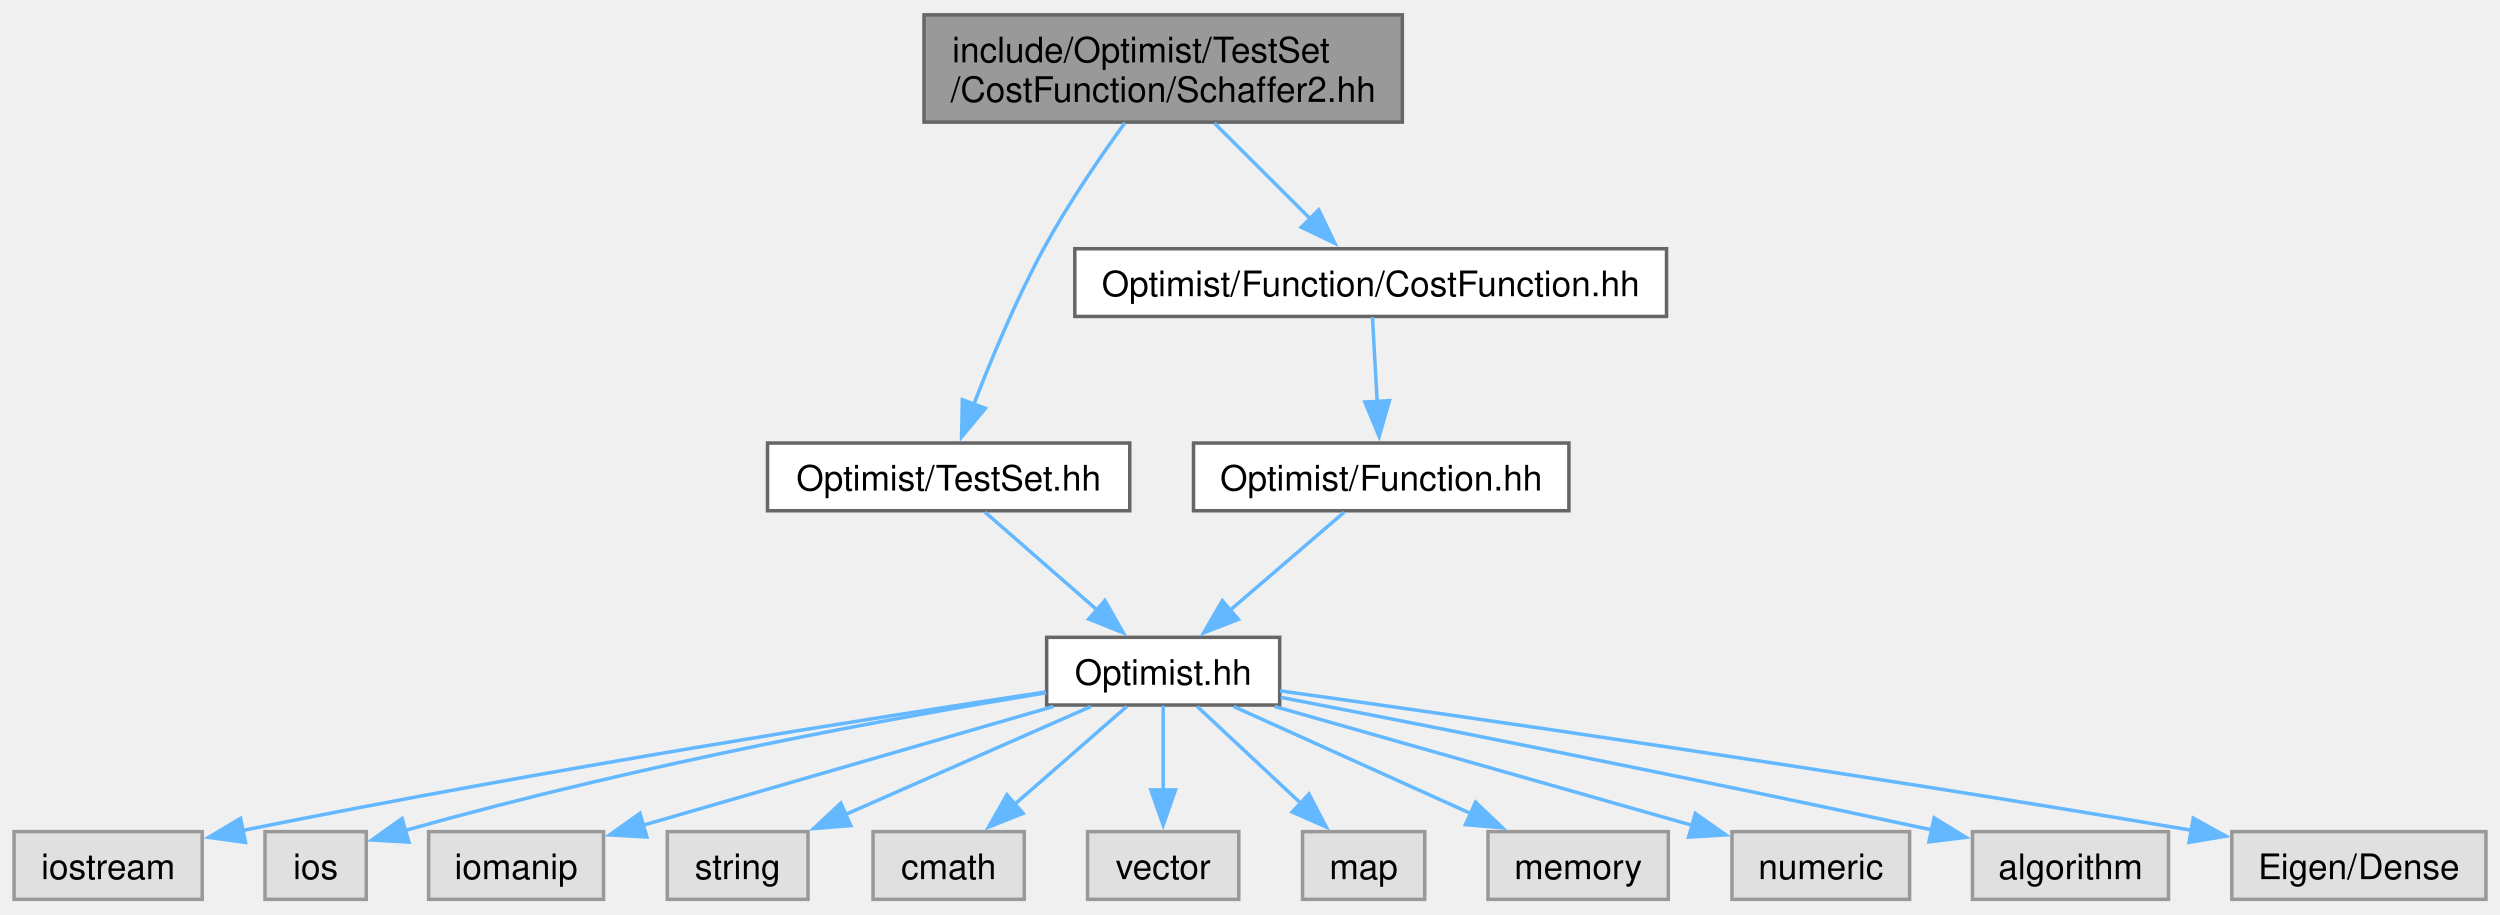
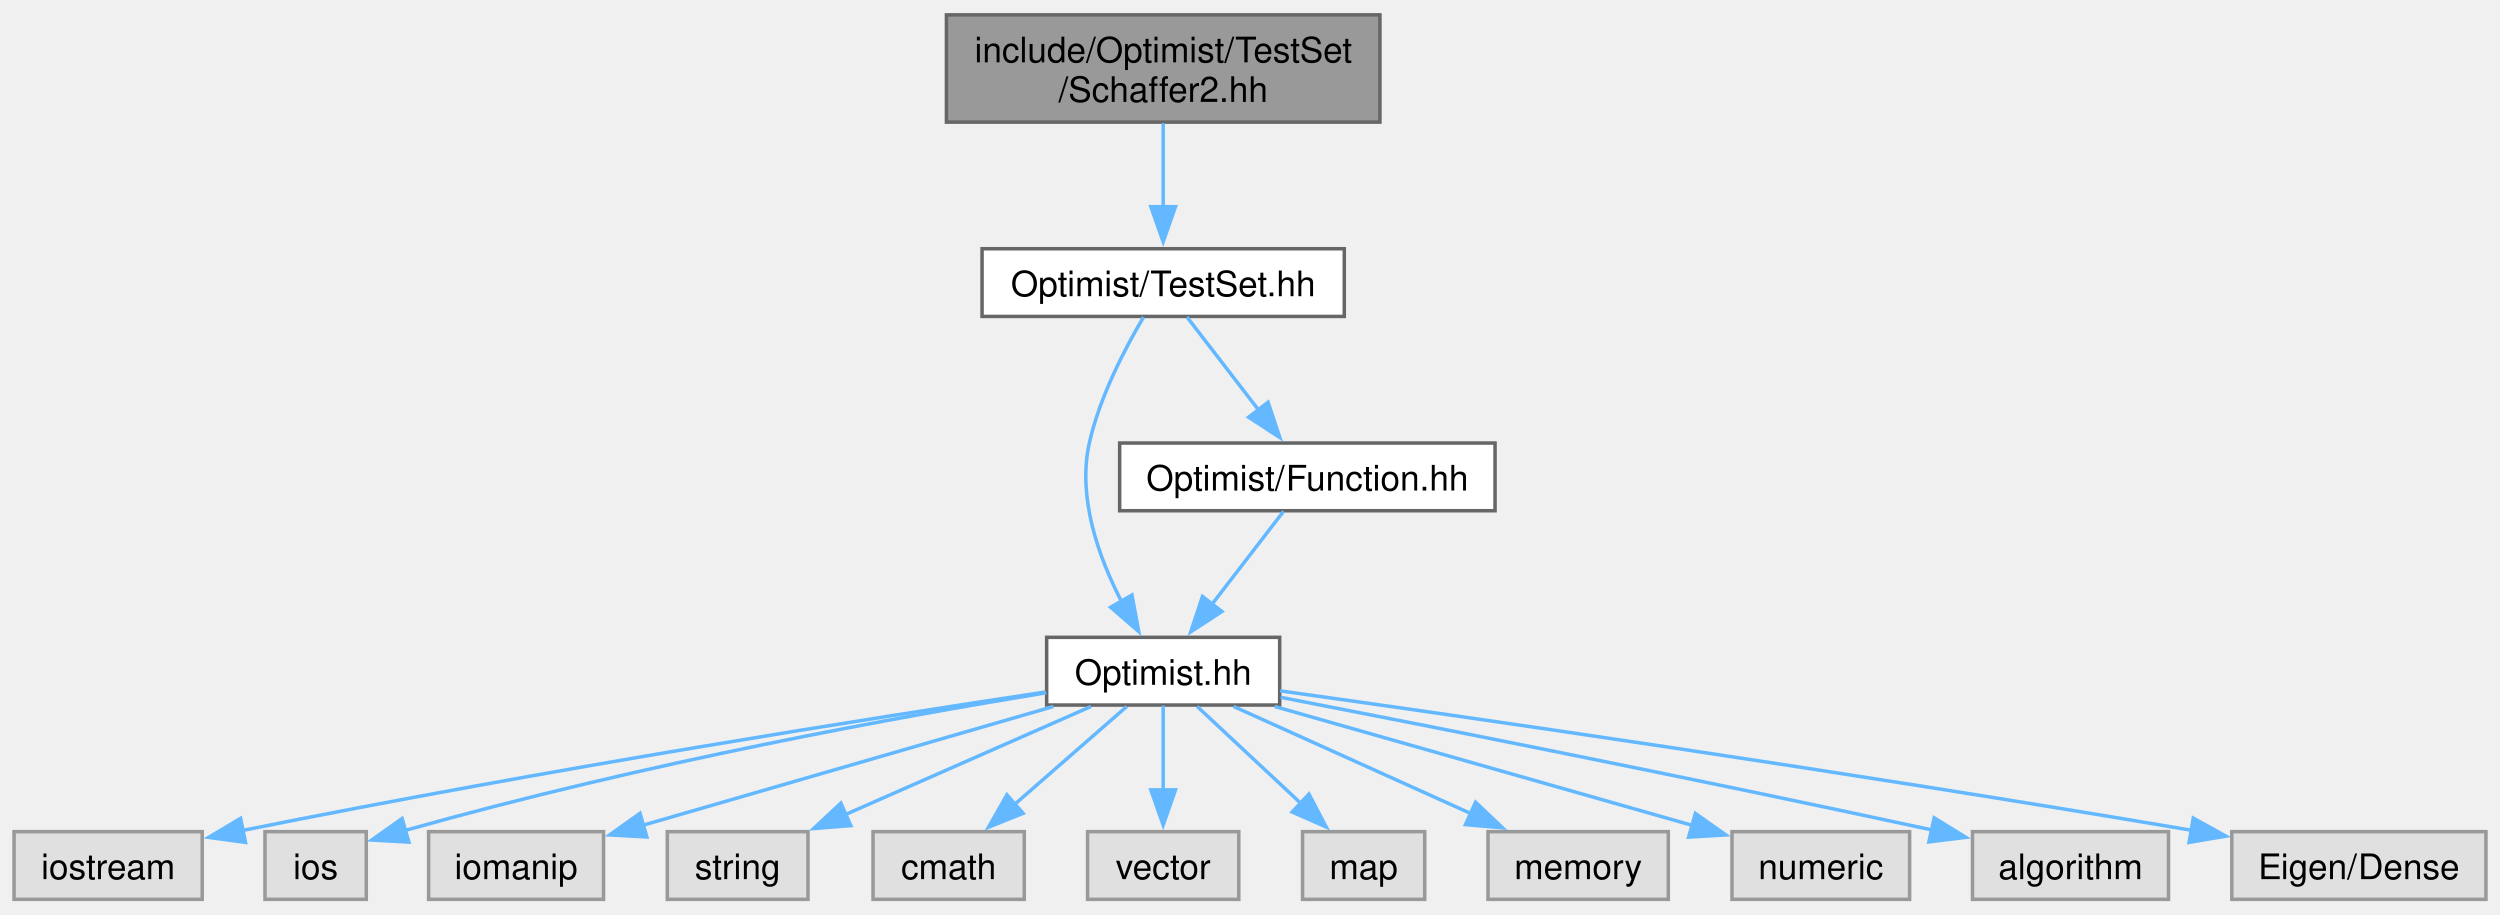
<svg xmlns="http://www.w3.org/2000/svg" xmlns:xlink="http://www.w3.org/1999/xlink" width="711pt" height="260pt" viewBox="0.00 0.00 710.88 259.50">
  <g id="graph0" class="graph" transform="scale(1 1) rotate(0) translate(4 255.5)">
    <g id="Node000001" class="node">
      <g id="a_Node000001">
        <a xlink:title=" ">
-           <polygon fill="#999999" stroke="#666666" points="394.75,-251.5 258.75,-251.5 258.75,-221 394.75,-221 394.75,-251.5" />
-           <text text-anchor="start" x="266.75" y="-238" font-family="Helvetica,sans-Serif" font-size="10.00">include/Optimist/TestSet</text>
-           <text text-anchor="middle" x="326.75" y="-226.75" font-family="Helvetica,sans-Serif" font-size="10.00">/CostFunction/Schaffer2.hh</text>
+           <polygon fill="#999999" stroke="#666666" points="388.38,-251.5 265.12,-251.5 265.12,-221 388.38,-221 388.38,-251.5" />
+           <text text-anchor="start" x="273.12" y="-238" font-family="Helvetica,sans-Serif" font-size="10.00">include/Optimist/TestSet</text>
+           <text text-anchor="middle" x="326.75" y="-226.75" font-family="Helvetica,sans-Serif" font-size="10.00">/Schaffer2.hh</text>
        </a>
      </g>
    </g>
    <g id="Node000002" class="node">
      <g id="a_Node000002">
        <a xlink:href="_test_set_8hh.html" target="_top" xlink:title=" ">
-           <polygon fill="white" stroke="#666666" points="317.25,-129.75 214.25,-129.75 214.25,-110.5 317.25,-110.5 317.25,-129.75" />
-           <text text-anchor="middle" x="265.75" y="-116.25" font-family="Helvetica,sans-Serif" font-size="10.00">Optimist/TestSet.hh</text>
+           <polygon fill="white" stroke="#666666" points="378.25,-185 275.25,-185 275.25,-165.75 378.25,-165.75 378.25,-185" />
+           <text text-anchor="middle" x="326.75" y="-171.5" font-family="Helvetica,sans-Serif" font-size="10.00">Optimist/TestSet.hh</text>
        </a>
      </g>
    </g>
    <g id="edge1_Node000001_Node000002" class="edge">
      <g id="a_edge1_Node000001_Node000002">
        <a xlink:title=" ">
-           <path fill="none" stroke="#63b8ff" d="M315.85,-220.78C308.75,-210.98 299.59,-197.59 292.75,-185 284.92,-170.58 277.78,-153.41 272.81,-140.51" />
-           <polygon fill="#63b8ff" stroke="#63b8ff" points="276.21,-139.61 269.42,-131.47 269.65,-142.07 276.21,-139.61" />
-         </a>
-       </g>
-     </g>
-     <g id="Node000015" class="node">
-       <g id="a_Node000015">
-         <a xlink:href="_cost_function_8hh.html" target="_top" xlink:title=" ">
-           <polygon fill="white" stroke="#666666" points="469.88,-185 301.62,-185 301.62,-165.75 469.88,-165.75 469.88,-185" />
-           <text text-anchor="middle" x="385.75" y="-171.5" font-family="Helvetica,sans-Serif" font-size="10.00">Optimist/Function/CostFunction.hh</text>
-         </a>
-       </g>
-     </g>
-     <g id="edge14_Node000001_Node000015" class="edge">
-       <g id="a_edge14_Node000001_Node000015">
-         <a xlink:title=" ">
-           <path fill="none" stroke="#63b8ff" d="M341.33,-220.7C349.63,-212.42 360.05,-202.02 368.72,-193.37" />
-           <polygon fill="#63b8ff" stroke="#63b8ff" points="370.98,-196.06 375.58,-186.52 366.03,-191.11 370.98,-196.06" />
+           <path fill="none" stroke="#63b8ff" d="M326.75,-220.7C326.75,-213.46 326.75,-204.59 326.75,-196.69" />
+           <polygon fill="#63b8ff" stroke="#63b8ff" points="330.25,-196.96 326.75,-186.96 323.25,-196.96 330.25,-196.96" />
        </a>
      </g>
    </g>
    <g id="Node000003" class="node">
      <g id="a_Node000003">
        <a xlink:href="_optimist_8hh.html" target="_top" xlink:title=" ">
          <polygon fill="white" stroke="#666666" points="359.88,-74.5 293.62,-74.5 293.62,-55.25 359.88,-55.25 359.88,-74.5" />
          <text text-anchor="middle" x="326.75" y="-61" font-family="Helvetica,sans-Serif" font-size="10.00">Optimist.hh</text>
        </a>
      </g>
    </g>
    <g id="edge2_Node000002_Node000003" class="edge">
      <g id="a_edge2_Node000002_Node000003">
        <a xlink:title=" ">
-           <path fill="none" stroke="#63b8ff" d="M276.1,-110.09C284.83,-102.47 297.54,-91.37 308.05,-82.2" />
-           <polygon fill="#63b8ff" stroke="#63b8ff" points="310.18,-84.98 315.41,-75.77 305.58,-79.71 310.18,-84.98" />
+           <path fill="none" stroke="#63b8ff" d="M321.17,-165.57C316.01,-156.86 308.7,-142.95 305.75,-129.75 302.28,-114.24 308.44,-97.17 314.97,-84.57" />
+           <polygon fill="#63b8ff" stroke="#63b8ff" points="317.87,-86.54 319.81,-76.13 311.8,-83.06 317.87,-86.54" />
+         </a>
+       </g>
+     </g>
+     <g id="Node000015" class="node">
+       <g id="a_Node000015">
+         <a xlink:href="_function_8hh.html" target="_top" xlink:title=" ">
+           <polygon fill="white" stroke="#666666" points="421.12,-129.75 314.38,-129.75 314.38,-110.5 421.12,-110.5 421.12,-129.75" />
+           <text text-anchor="middle" x="367.75" y="-116.25" font-family="Helvetica,sans-Serif" font-size="10.00">Optimist/Function.hh</text>
+         </a>
+       </g>
+     </g>
+     <g id="edge14_Node000002_Node000015" class="edge">
+       <g id="a_edge14_Node000002_Node000015">
+         <a xlink:title=" ">
+           <path fill="none" stroke="#63b8ff" d="M333.52,-165.58C339.07,-158.38 347.09,-147.96 353.98,-139.01" />
+           <polygon fill="#63b8ff" stroke="#63b8ff" points="356.58,-141.37 359.91,-131.31 351.04,-137.1 356.58,-141.37" />
        </a>
      </g>
    </g>
    <g id="Node000004" class="node">
      <g id="a_Node000004">
        <a xlink:title=" ">
          <polygon fill="#e0e0e0" stroke="#999999" points="53.5,-19.25 0,-19.25 0,0 53.5,0 53.5,-19.25" />
          <text text-anchor="middle" x="26.75" y="-5.75" font-family="Helvetica,sans-Serif" font-size="10.00">iostream</text>
        </a>
      </g>
    </g>
    <g id="edge3_Node000003_Node000004" class="edge">
      <g id="a_edge3_Node000003_Node000004">
        <a xlink:title=" ">
          <path fill="none" stroke="#63b8ff" d="M293.28,-58.96C245.09,-51.72 153.13,-37.32 65.1,-19.61" />
          <polygon fill="#63b8ff" stroke="#63b8ff" points="65.81,-16.18 55.32,-17.62 64.42,-23.04 65.81,-16.18" />
        </a>
      </g>
    </g>
    <g id="Node000005" class="node">
      <g id="a_Node000005">
        <a xlink:title=" ">
          <polygon fill="#e0e0e0" stroke="#999999" points="100.15,-19.25 71.35,-19.25 71.35,0 100.15,0 100.15,-19.25" />
          <text text-anchor="middle" x="85.75" y="-5.75" font-family="Helvetica,sans-Serif" font-size="10.00">ios</text>
        </a>
      </g>
    </g>
    <g id="edge4_Node000003_Node000005" class="edge">
      <g id="a_edge4_Node000003_Node000005">
        <a xlink:title=" ">
          <path fill="none" stroke="#63b8ff" d="M293.49,-58.74C252.5,-52.04 180.62,-39.14 110.94,-19.52" />
          <polygon fill="#63b8ff" stroke="#63b8ff" points="112.27,-16.26 101.69,-16.87 110.34,-22.99 112.27,-16.26" />
        </a>
      </g>
    </g>
    <g id="Node000006" class="node">
      <g id="a_Node000006">
        <a xlink:title=" ">
          <polygon fill="#e0e0e0" stroke="#999999" points="167.62,-19.25 117.88,-19.25 117.88,0 167.62,0 167.62,-19.25" />
          <text text-anchor="middle" x="142.75" y="-5.75" font-family="Helvetica,sans-Serif" font-size="10.00">iomanip</text>
        </a>
      </g>
    </g>
    <g id="edge5_Node000003_Node000006" class="edge">
      <g id="a_edge5_Node000003_Node000006">
        <a xlink:title=" ">
          <path fill="none" stroke="#63b8ff" d="M295.54,-54.84C263.2,-45.48 212.74,-30.88 178.74,-21.04" />
          <polygon fill="#63b8ff" stroke="#63b8ff" points="179.93,-17.74 169.35,-18.32 177.98,-24.47 179.93,-17.74" />
        </a>
      </g>
    </g>
    <g id="Node000007" class="node">
      <g id="a_Node000007">
        <a xlink:title=" ">
          <polygon fill="#e0e0e0" stroke="#999999" points="225.75,-19.25 185.75,-19.25 185.75,0 225.75,0 225.75,-19.25" />
          <text text-anchor="middle" x="205.75" y="-5.75" font-family="Helvetica,sans-Serif" font-size="10.00">string</text>
        </a>
      </g>
    </g>
    <g id="edge6_Node000003_Node000007" class="edge">
      <g id="a_edge6_Node000003_Node000007">
        <a xlink:title=" ">
          <path fill="none" stroke="#63b8ff" d="M306.22,-54.84C287.07,-46.41 258.25,-33.73 236.38,-24.11" />
          <polygon fill="#63b8ff" stroke="#63b8ff" points="237.92,-20.96 227.36,-20.13 235.1,-27.37 237.92,-20.96" />
        </a>
      </g>
    </g>
    <g id="Node000008" class="node">
      <g id="a_Node000008">
        <a xlink:title=" ">
          <polygon fill="#e0e0e0" stroke="#999999" points="287.25,-19.25 244.25,-19.25 244.25,0 287.25,0 287.25,-19.25" />
          <text text-anchor="middle" x="265.75" y="-5.75" font-family="Helvetica,sans-Serif" font-size="10.00">cmath</text>
        </a>
      </g>
    </g>
    <g id="edge7_Node000003_Node000008" class="edge">
      <g id="a_edge7_Node000003_Node000008">
        <a xlink:title=" ">
          <path fill="none" stroke="#63b8ff" d="M316.4,-54.84C307.67,-47.22 294.96,-36.12 284.45,-26.95" />
          <polygon fill="#63b8ff" stroke="#63b8ff" points="286.92,-24.46 277.09,-20.52 282.32,-29.73 286.92,-24.46" />
        </a>
      </g>
    </g>
    <g id="Node000009" class="node">
      <g id="a_Node000009">
        <a xlink:title=" ">
          <polygon fill="#e0e0e0" stroke="#999999" points="348.25,-19.25 305.25,-19.25 305.25,0 348.25,0 348.25,-19.25" />
          <text text-anchor="middle" x="326.75" y="-5.75" font-family="Helvetica,sans-Serif" font-size="10.00">vector</text>
        </a>
      </g>
    </g>
    <g id="edge8_Node000003_Node000009" class="edge">
      <g id="a_edge8_Node000003_Node000009">
        <a xlink:title=" ">
          <path fill="none" stroke="#63b8ff" d="M326.75,-55.08C326.75,-48.57 326.75,-39.42 326.75,-31.12" />
          <polygon fill="#63b8ff" stroke="#63b8ff" points="330.25,-31.12 326.75,-21.12 323.25,-31.12 330.25,-31.12" />
        </a>
      </g>
    </g>
    <g id="Node000010" class="node">
      <g id="a_Node000010">
        <a xlink:title=" ">
          <polygon fill="#e0e0e0" stroke="#999999" points="401.12,-19.25 366.38,-19.25 366.38,0 401.12,0 401.12,-19.25" />
          <text text-anchor="middle" x="383.75" y="-5.75" font-family="Helvetica,sans-Serif" font-size="10.00">map</text>
        </a>
      </g>
    </g>
    <g id="edge9_Node000003_Node000010" class="edge">
      <g id="a_edge9_Node000003_Node000010">
        <a xlink:title=" ">
          <path fill="none" stroke="#63b8ff" d="M336.42,-54.84C344.49,-47.3 356.22,-36.35 365.97,-27.23" />
          <polygon fill="#63b8ff" stroke="#63b8ff" points="368.2,-29.94 373.12,-20.56 363.42,-24.83 368.2,-29.94" />
        </a>
      </g>
    </g>
    <g id="Node000011" class="node">
      <g id="a_Node000011">
        <a xlink:title=" ">
          <polygon fill="#e0e0e0" stroke="#999999" points="470.38,-19.25 419.12,-19.25 419.12,0 470.38,0 470.38,-19.25" />
          <text text-anchor="middle" x="444.75" y="-5.75" font-family="Helvetica,sans-Serif" font-size="10.00">memory</text>
        </a>
      </g>
    </g>
    <g id="edge10_Node000003_Node000011" class="edge">
      <g id="a_edge10_Node000003_Node000011">
        <a xlink:title=" ">
          <path fill="none" stroke="#63b8ff" d="M346.77,-54.84C365.24,-46.5 392.96,-34 414.2,-24.41" />
          <polygon fill="#63b8ff" stroke="#63b8ff" points="415.58,-27.63 423.26,-20.33 412.7,-21.25 415.58,-27.63" />
        </a>
      </g>
    </g>
    <g id="Node000012" class="node">
      <g id="a_Node000012">
        <a xlink:title=" ">
          <polygon fill="#e0e0e0" stroke="#999999" points="539,-19.25 488.5,-19.25 488.5,0 539,0 539,-19.25" />
          <text text-anchor="middle" x="513.75" y="-5.75" font-family="Helvetica,sans-Serif" font-size="10.00">numeric</text>
        </a>
      </g>
    </g>
    <g id="edge11_Node000003_Node000012" class="edge">
      <g id="a_edge11_Node000003_Node000012">
        <a xlink:title=" ">
          <path fill="none" stroke="#63b8ff" d="M358.47,-54.84C391.33,-45.48 442.62,-30.88 477.17,-21.04" />
          <polygon fill="#63b8ff" stroke="#63b8ff" points="478.08,-24.42 486.74,-18.32 476.16,-17.69 478.08,-24.42" />
        </a>
      </g>
    </g>
    <g id="Node000013" class="node">
      <g id="a_Node000013">
        <a xlink:title=" ">
          <polygon fill="#e0e0e0" stroke="#999999" points="612.62,-19.25 556.88,-19.25 556.88,0 612.62,0 612.62,-19.25" />
          <text text-anchor="middle" x="584.75" y="-5.75" font-family="Helvetica,sans-Serif" font-size="10.00">algorithm</text>
        </a>
      </g>
    </g>
    <g id="edge12_Node000003_Node000013" class="edge">
      <g id="a_edge12_Node000003_Node000013">
        <a xlink:title=" ">
          <path fill="none" stroke="#63b8ff" d="M360.14,-57.45C401.35,-49.46 473.86,-35.17 545.47,-19.7" />
          <polygon fill="#63b8ff" stroke="#63b8ff" points="545.98,-23.17 555.01,-17.63 544.49,-16.33 545.98,-23.17" />
        </a>
      </g>
    </g>
    <g id="Node000014" class="node">
      <g id="a_Node000014">
        <a xlink:title=" ">
          <polygon fill="#e0e0e0" stroke="#999999" points="702.88,-19.25 630.62,-19.25 630.62,0 702.88,0 702.88,-19.25" />
          <text text-anchor="middle" x="666.75" y="-5.75" font-family="Helvetica,sans-Serif" font-size="10.00">Eigen/Dense</text>
        </a>
      </g>
    </g>
    <g id="edge13_Node000003_Node000014" class="edge">
      <g id="a_edge13_Node000003_Node000014">
        <a xlink:title=" ">
          <path fill="none" stroke="#63b8ff" d="M360,-59.28C412.72,-51.9 519,-36.64 619.19,-19.63" />
          <polygon fill="#63b8ff" stroke="#63b8ff" points="619.66,-23.1 628.93,-17.97 618.48,-16.2 619.66,-23.1" />
        </a>
      </g>
    </g>
-     <g id="Node000016" class="node">
-       <g id="a_Node000016">
-         <a xlink:href="_function_8hh.html" target="_top" xlink:title=" ">
-           <polygon fill="white" stroke="#666666" points="442.12,-129.75 335.38,-129.75 335.38,-110.5 442.12,-110.5 442.12,-129.75" />
-           <text text-anchor="middle" x="388.75" y="-116.25" font-family="Helvetica,sans-Serif" font-size="10.00">Optimist/Function.hh</text>
-         </a>
-       </g>
-     </g>
-     <g id="edge15_Node000015_Node000016" class="edge">
-       <g id="a_edge15_Node000015_Node000016">
-         <a xlink:title=" ">
-           <path fill="none" stroke="#63b8ff" d="M386.25,-165.58C386.62,-158.99 387.14,-149.71 387.61,-141.32" />
-           <polygon fill="#63b8ff" stroke="#63b8ff" points="391.09,-141.8 388.16,-131.62 384.1,-141.41 391.09,-141.8" />
-         </a>
-       </g>
-     </g>
-     <g id="edge16_Node000016_Node000003" class="edge">
-       <g id="a_edge16_Node000016_Node000003">
-         <a xlink:title=" ">
-           <path fill="none" stroke="#63b8ff" d="M378.23,-110.09C369.36,-102.47 356.44,-91.37 345.76,-82.2" />
-           <polygon fill="#63b8ff" stroke="#63b8ff" points="348.13,-79.62 338.26,-75.76 343.57,-84.93 348.13,-79.62" />
+     <g id="edge15_Node000015_Node000003" class="edge">
+       <g id="a_edge15_Node000015_Node000003">
+         <a xlink:title=" ">
+           <path fill="none" stroke="#63b8ff" d="M360.98,-110.33C355.43,-103.13 347.41,-92.71 340.52,-83.76" />
+           <polygon fill="#63b8ff" stroke="#63b8ff" points="343.46,-81.85 334.59,-76.06 337.92,-86.12 343.46,-81.85" />
        </a>
      </g>
    </g>
  </g>
</svg>
